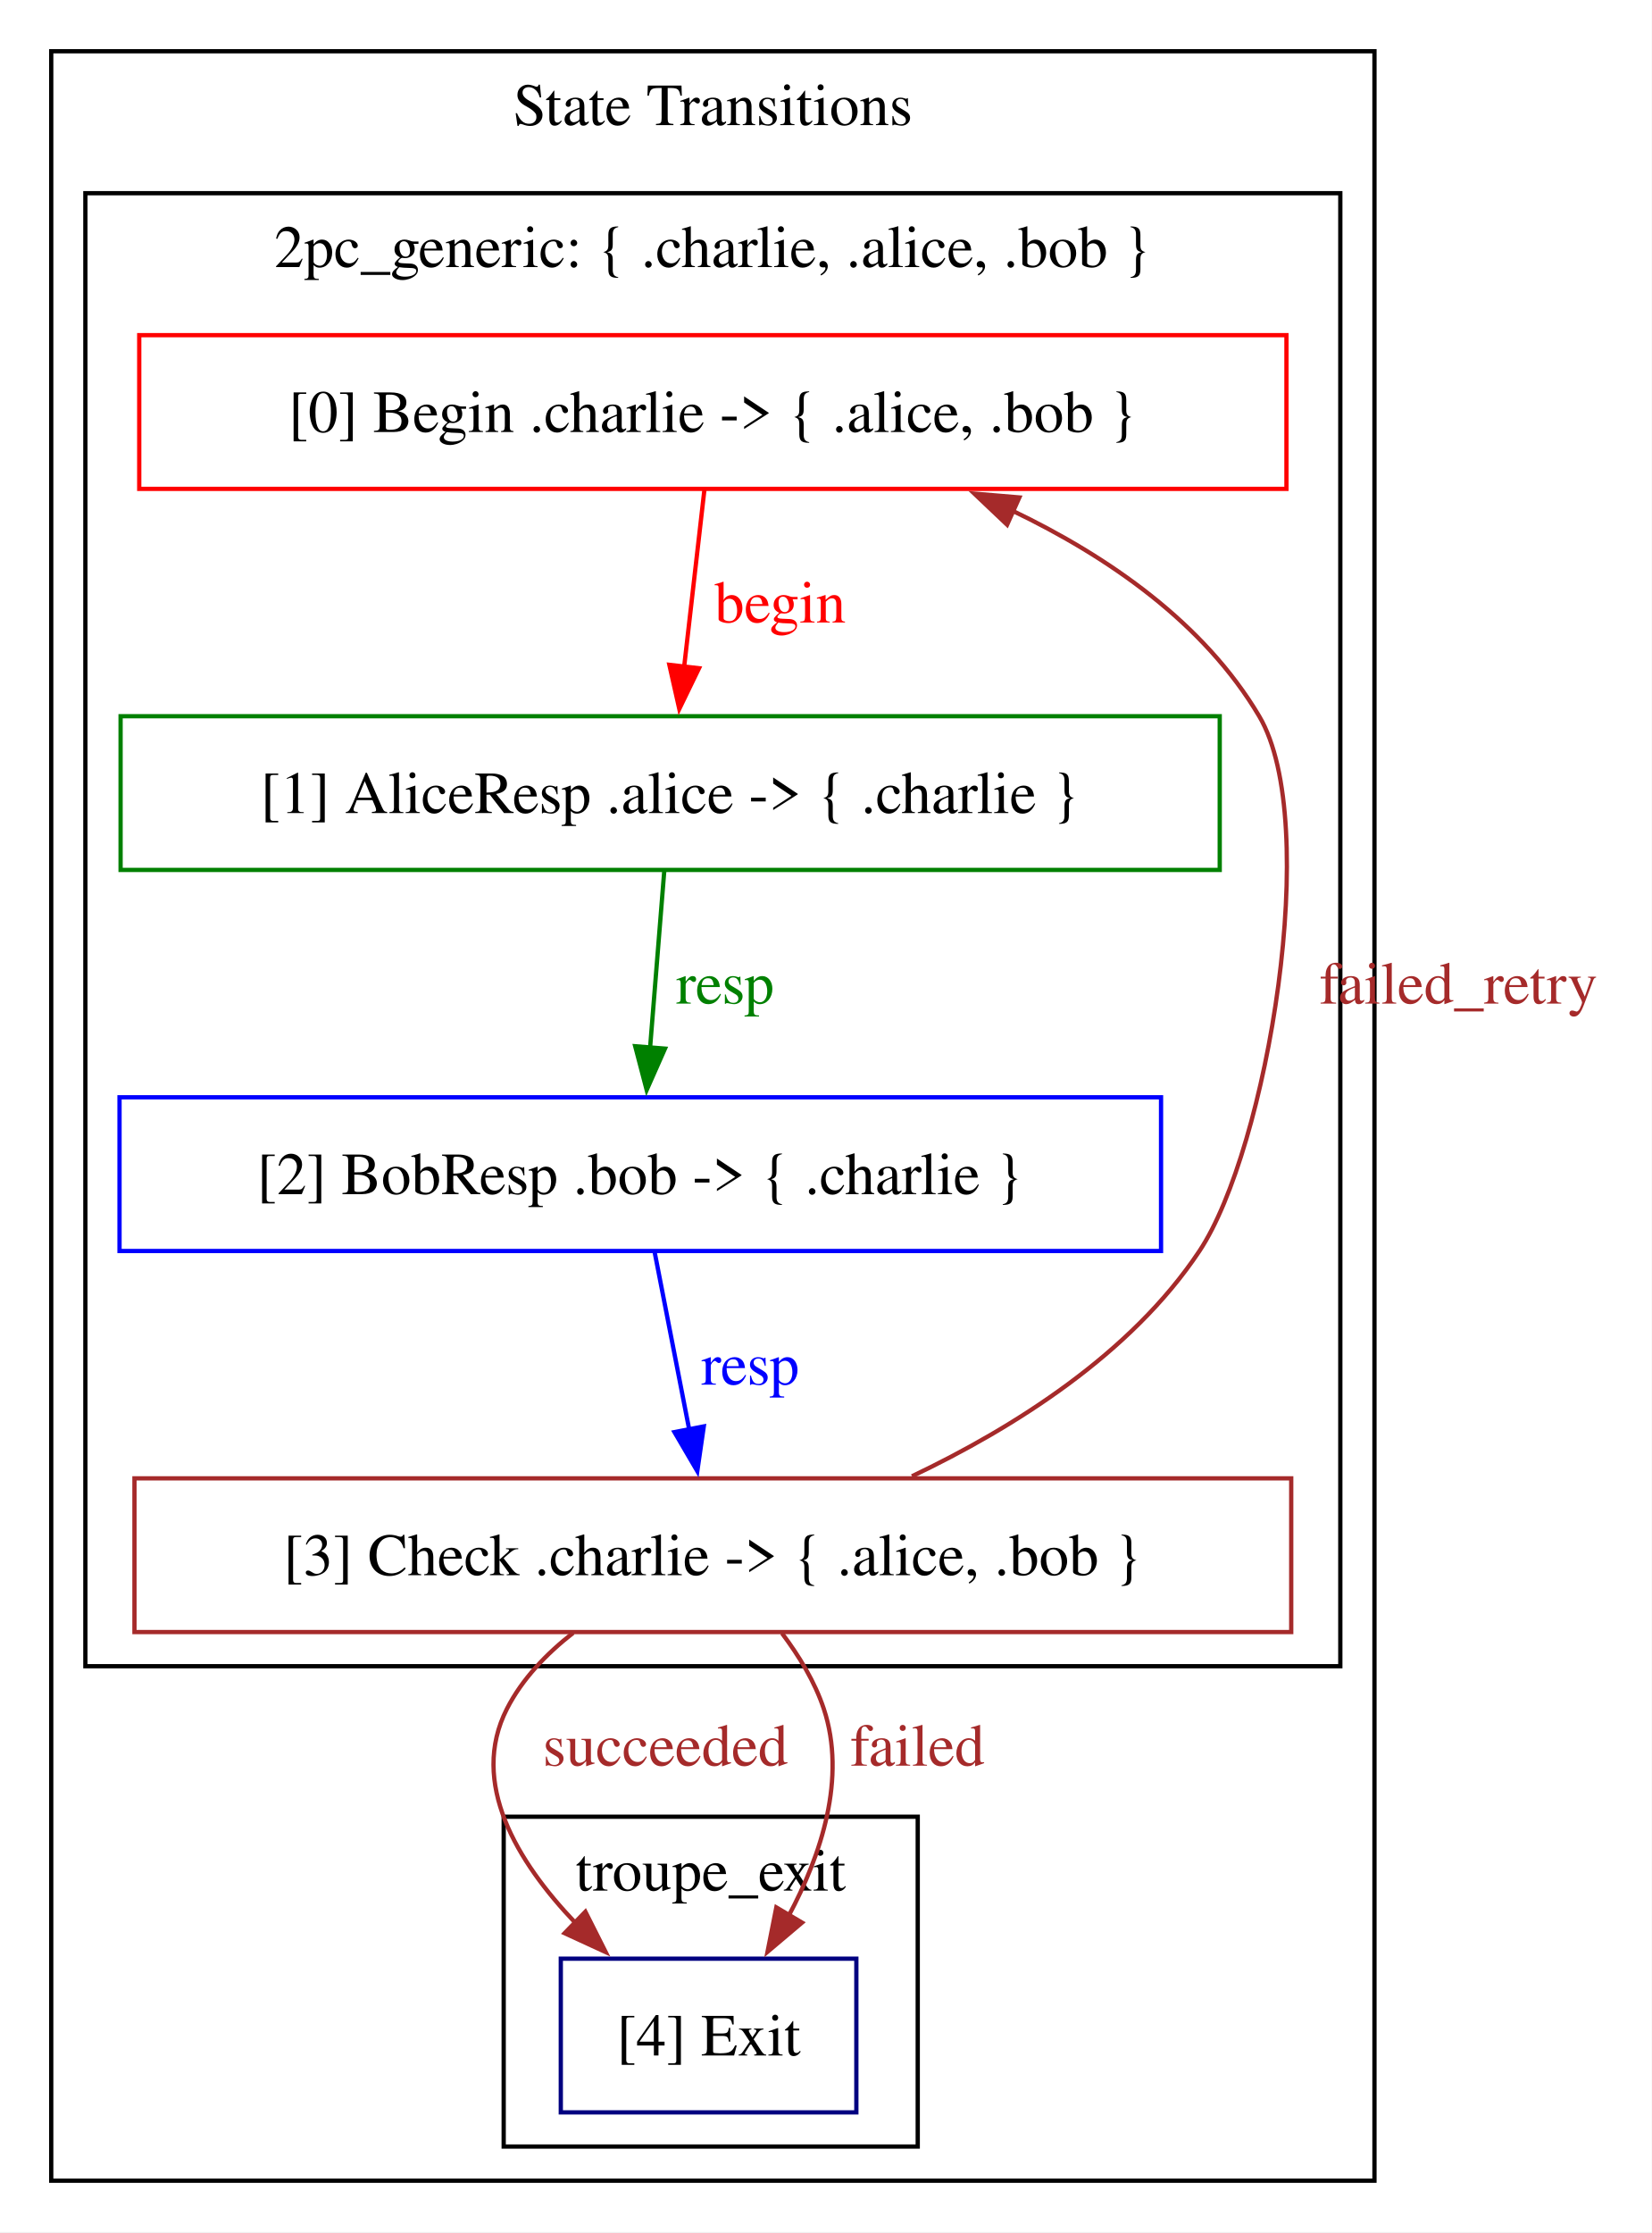
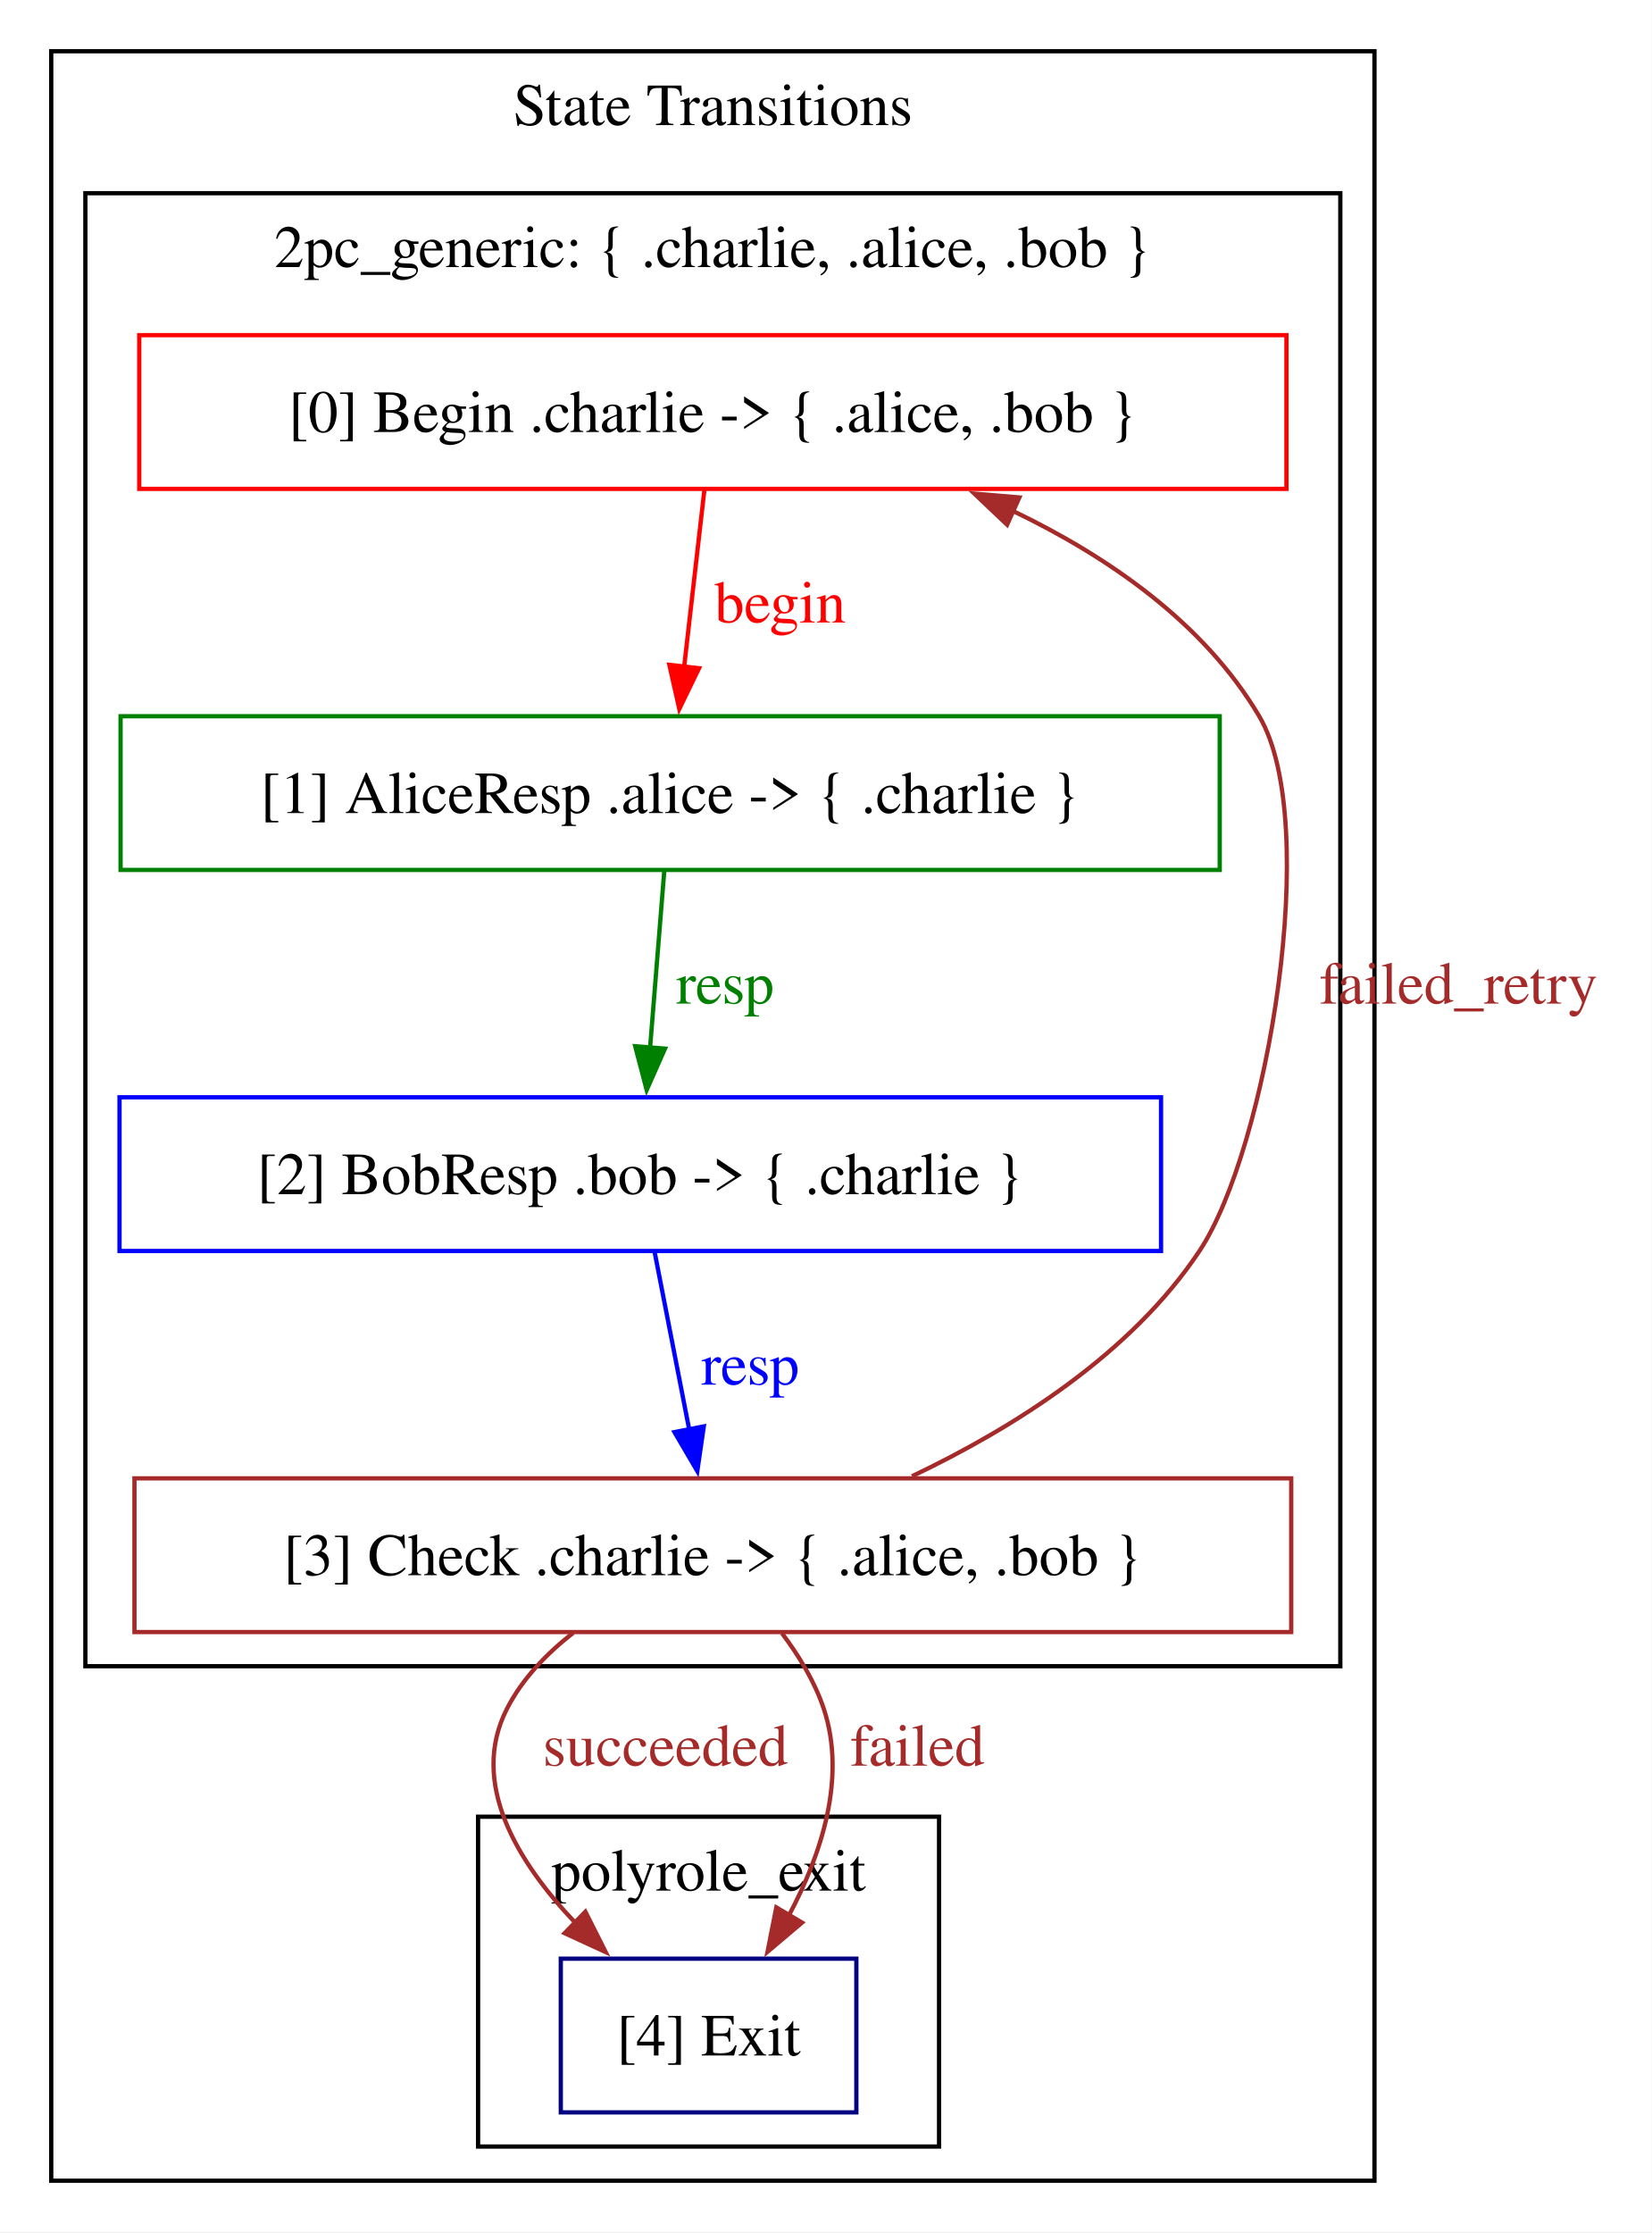
<svg xmlns="http://www.w3.org/2000/svg" width="387pt" height="523pt" viewBox="0.00 0.00 387.00 523.00">
  <g id="graph0" class="graph" transform="scale(1 1) rotate(0) translate(4 518.75)">
    <polygon fill="white" stroke="none" points="-4,4 -4,-518.75 382.93,-518.75 382.93,4 -4,4" />
    <g id="clust1" class="cluster">
      <polygon fill="none" stroke="black" points="8,-8 8,-506.75 318,-506.75 318,-8 8,-8" />
      <text xml:space="preserve" text-anchor="middle" x="163" y="-489.45" font-family="Times,serif" font-size="14.00">State Transitions</text>
    </g>
    <g id="clust2" class="cluster">
      <polygon fill="none" stroke="black" points="16,-128.5 16,-473.5 310,-473.5 310,-128.5 16,-128.5" />
      <text xml:space="preserve" text-anchor="middle" x="163" y="-456.2" font-family="Times,serif" font-size="14.00">2pc_generic: { .charlie, .alice, .bob }</text>
    </g>
    <g id="clust3" class="cluster">
-       <polygon fill="none" stroke="black" points="114,-16 114,-93.25 211,-93.25 211,-16 114,-16" />
-       <text xml:space="preserve" text-anchor="middle" x="162.5" y="-75.95" font-family="Times,serif" font-size="14.00">troupe_exit</text>
+       <polygon fill="none" stroke="black" points="108,-16 108,-93.25 216,-93.25 216,-16 108,-16" />
+       <text xml:space="preserve" text-anchor="middle" x="162" y="-75.95" font-family="Times,serif" font-size="14.00">polyrole_exit</text>
    </g>
    <g id="node1" class="node">
      <polygon fill="none" stroke="red" points="297.38,-440.25 28.62,-440.25 28.62,-404.25 297.38,-404.25 297.38,-440.25" />
      <text xml:space="preserve" text-anchor="middle" x="163" y="-417.57" font-family="Times,serif" font-size="14.00">[0] Begin .charlie -&gt; { .alice, .bob }</text>
    </g>
    <g id="node2" class="node">
      <polygon fill="none" stroke="green" points="281.75,-351 24.25,-351 24.25,-315 281.75,-315 281.75,-351" />
      <text xml:space="preserve" text-anchor="middle" x="153" y="-328.32" font-family="Times,serif" font-size="14.00">[1] AliceResp .alice -&gt; { .charlie }</text>
    </g>
    <g id="edge1" class="edge">
      <path fill="none" stroke="red" d="M161.02,-404.01C159.67,-392.18 157.84,-376.2 156.27,-362.5" />
      <polygon fill="red" stroke="red" points="159.76,-362.24 155.14,-352.71 152.81,-363.04 159.76,-362.24" />
      <text xml:space="preserve" text-anchor="middle" x="178.77" y="-372.95" font-family="Times,serif" font-size="14.00" fill="red">begin</text>
    </g>
    <g id="node3" class="node">
      <polygon fill="none" stroke="blue" points="268,-261.75 24,-261.75 24,-225.75 268,-225.75 268,-261.75" />
      <text xml:space="preserve" text-anchor="middle" x="146" y="-239.07" font-family="Times,serif" font-size="14.00">[2] BobResp .bob -&gt; { .charlie }</text>
    </g>
    <g id="edge2" class="edge">
      <path fill="none" stroke="green" d="M151.62,-314.76C150.67,-302.93 149.39,-286.95 148.29,-273.25" />
      <polygon fill="green" stroke="green" points="151.79,-273.15 147.5,-263.46 144.81,-273.71 151.79,-273.15" />
      <text xml:space="preserve" text-anchor="middle" x="165.88" y="-283.7" font-family="Times,serif" font-size="14.00" fill="green">resp</text>
    </g>
    <g id="node4" class="node">
      <polygon fill="none" stroke="brown" points="298.5,-172.5 27.5,-172.5 27.5,-136.5 298.5,-136.5 298.5,-172.5" />
      <text xml:space="preserve" text-anchor="middle" x="163" y="-149.82" font-family="Times,serif" font-size="14.00">[3] Check .charlie -&gt; { .alice, .bob }</text>
    </g>
    <g id="edge3" class="edge">
      <path fill="none" stroke="blue" d="M149.36,-225.51C151.66,-213.68 154.78,-197.7 157.45,-184" />
      <polygon fill="blue" stroke="blue" points="160.88,-184.67 159.36,-174.19 154.01,-183.33 160.88,-184.67" />
      <text xml:space="preserve" text-anchor="middle" x="171.77" y="-194.45" font-family="Times,serif" font-size="14.00" fill="blue">resp</text>
    </g>
    <g id="edge6" class="edge">
      <path fill="none" stroke="brown" d="M209.65,-172.99C233.57,-184.38 260.97,-201.65 277,-225.75 292.87,-249.61 305.75,-326.08 291,-351 278.07,-372.85 255.66,-388.36 233.17,-399.14" />
      <polygon fill="brown" stroke="brown" points="231.94,-395.85 224.25,-403.14 234.81,-402.24 231.94,-395.85" />
      <text xml:space="preserve" text-anchor="middle" x="337.68" y="-283.7" font-family="Times,serif" font-size="14.00" fill="brown">failed_retry</text>
    </g>
    <g id="node5" class="node">
      <polygon fill="none" stroke="navy" points="196.62,-60 127.38,-60 127.38,-24 196.62,-24 196.62,-60" />
      <text xml:space="preserve" text-anchor="middle" x="162" y="-37.33" font-family="Times,serif" font-size="14.00">[4] Exit</text>
    </g>
    <g id="edge4" class="edge">
      <path fill="none" stroke="brown" d="M130.28,-136.31C124.03,-131.44 118.32,-125.51 114.75,-118.5 105.94,-101.23 117.1,-82.76 130.77,-68.42" />
      <polygon fill="brown" stroke="brown" points="133.14,-71 137.9,-61.54 128.27,-65.97 133.14,-71" />
      <text xml:space="preserve" text-anchor="middle" x="151.88" y="-105.2" font-family="Times,serif" font-size="14.00" fill="brown">succeeded</text>
    </g>
    <g id="edge5" class="edge">
      <path fill="none" stroke="brown" d="M179.19,-136.23C183.18,-130.94 186.91,-124.82 189,-118.5 194.35,-102.33 188.42,-84.38 180.77,-70.04" />
      <polygon fill="brown" stroke="brown" points="183.9,-68.45 175.81,-61.61 177.87,-72.01 183.9,-68.45" />
      <text xml:space="preserve" text-anchor="middle" x="210.92" y="-105.2" font-family="Times,serif" font-size="14.00" fill="brown">failed</text>
    </g>
  </g>
</svg>
